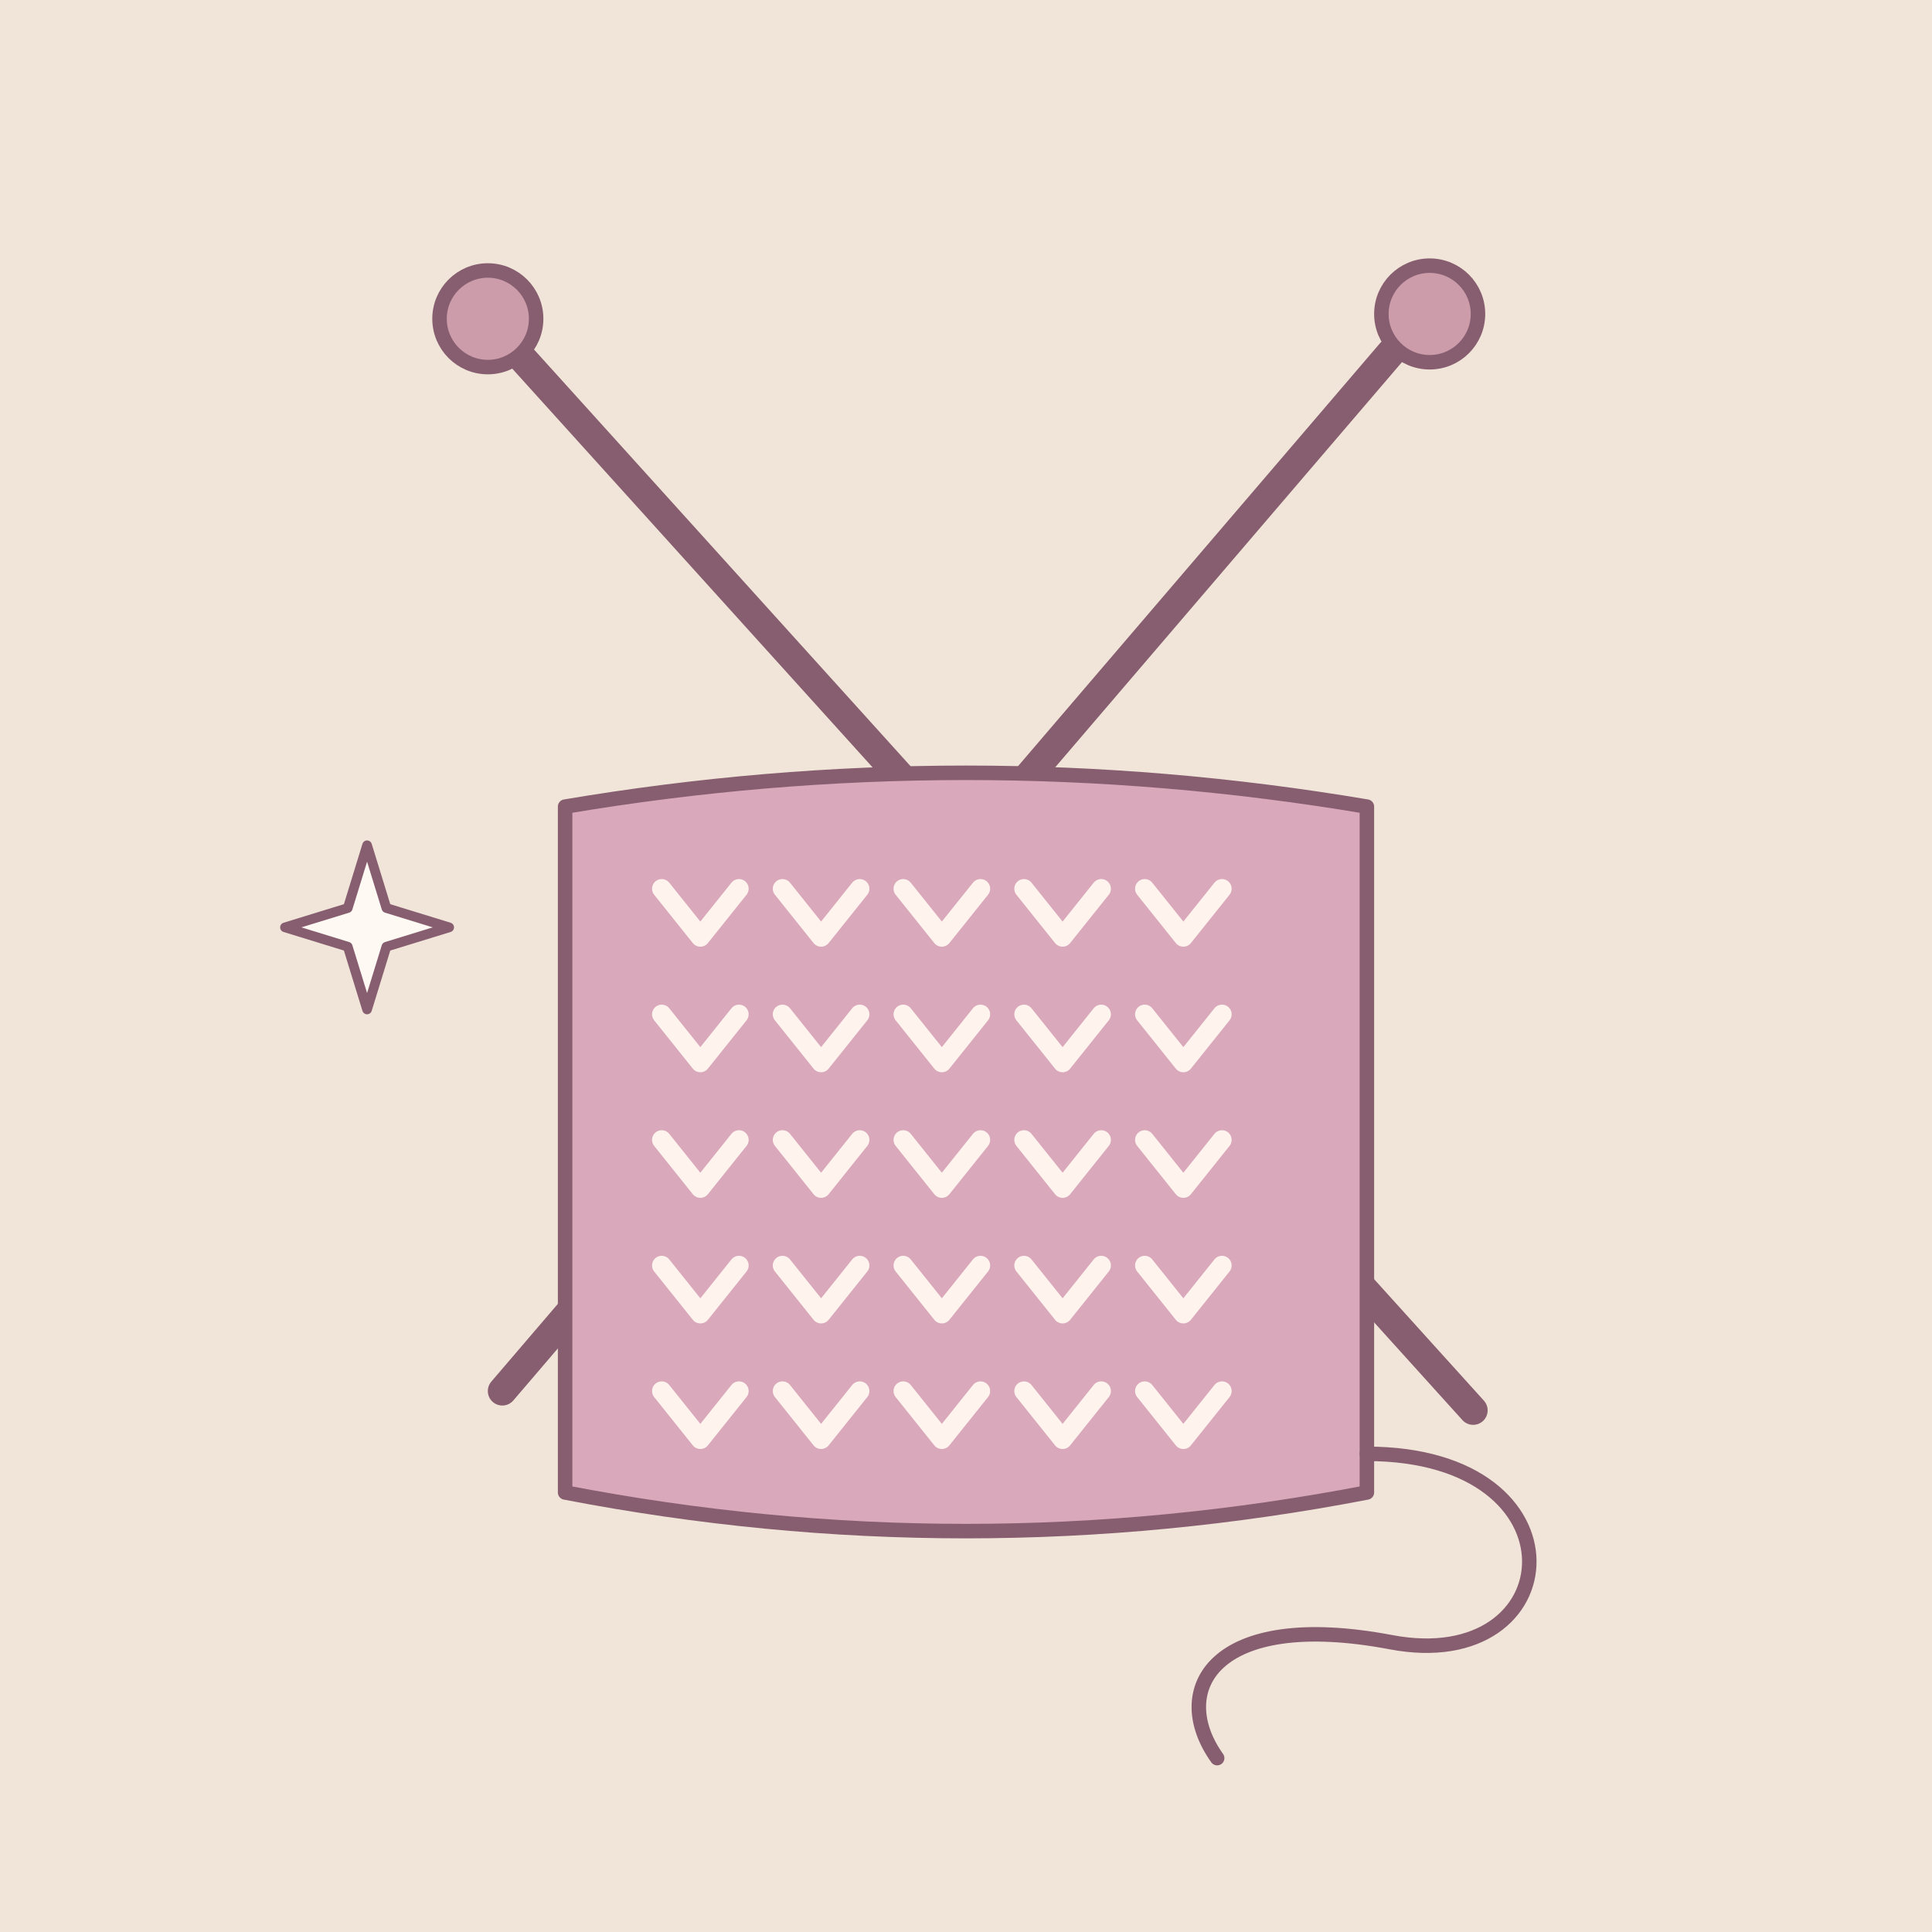
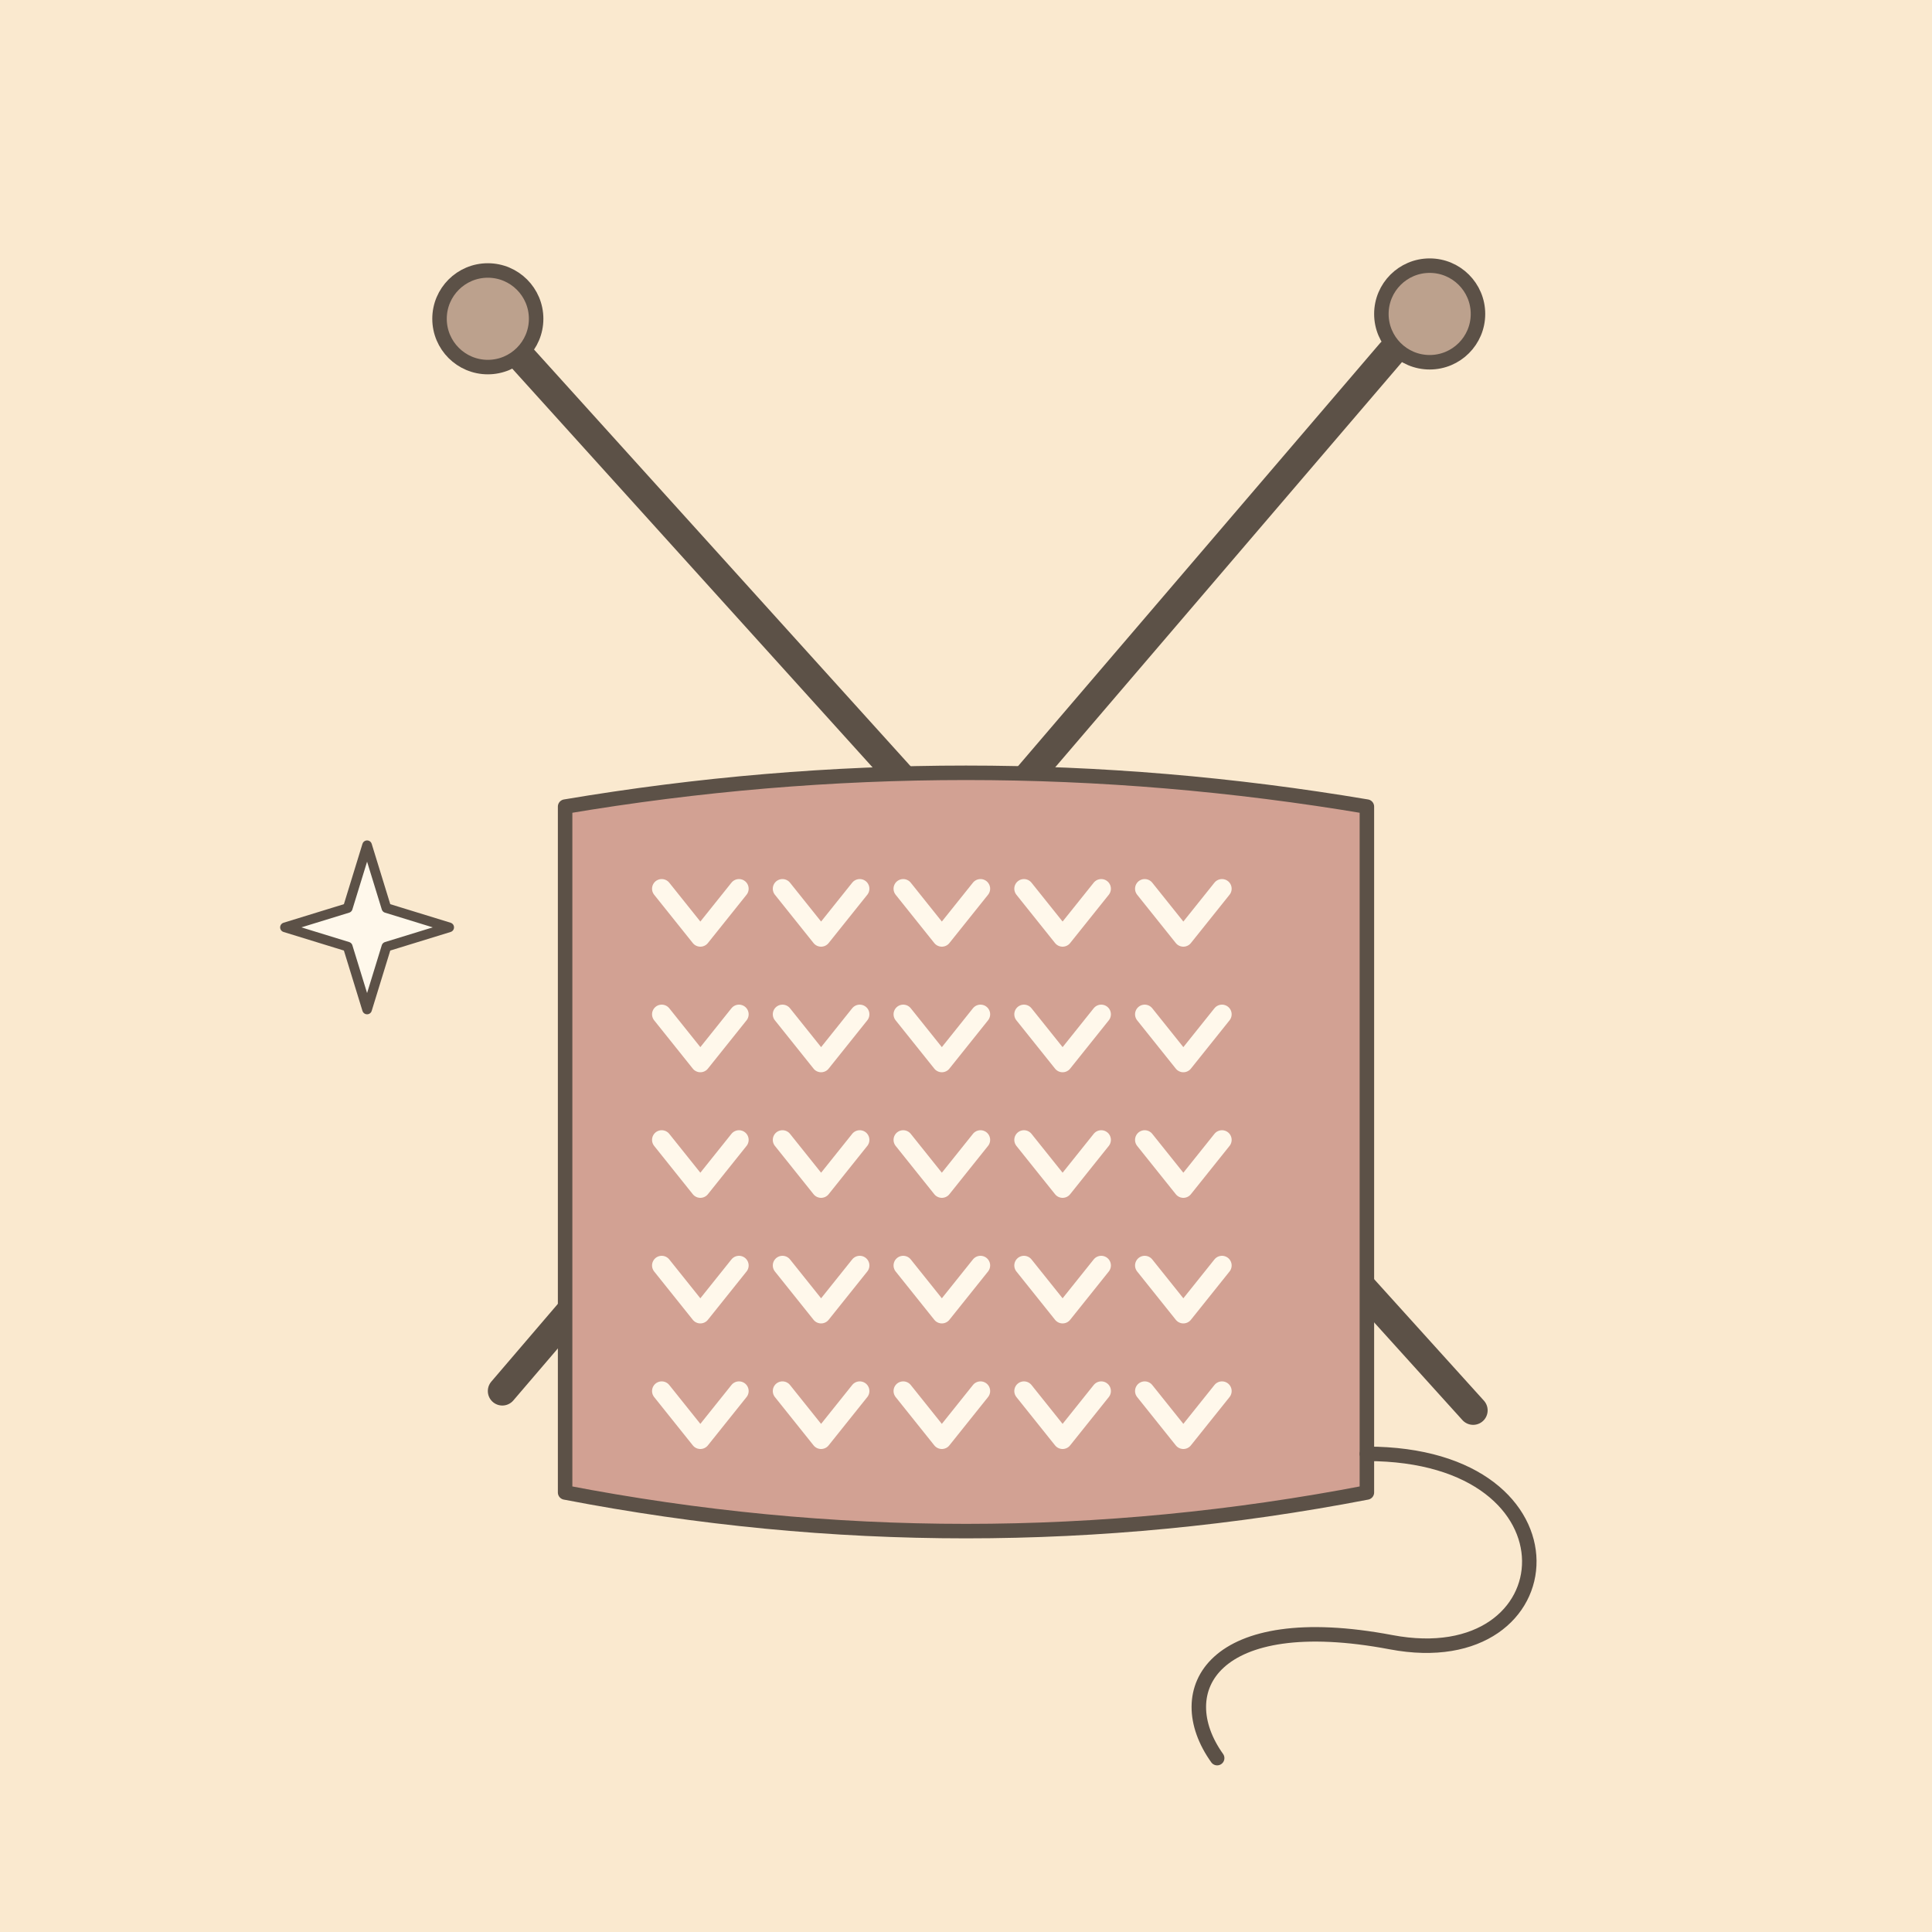
<svg xmlns="http://www.w3.org/2000/svg" viewBox="0 0 400 400" fill="none">
-   <rect width="400" height="400" fill="#f1e5d9" />
-   <g stroke="#875e6f" stroke-width="3" stroke-linecap="round" stroke-linejoin="round">
+   <rect width="400" height="400" fill="#fae9cf" />
+   <g stroke="#5c5147" stroke-width="3" stroke-linecap="round" stroke-linejoin="round">
    <path d="m108 74 197 218M288 73 104 288" stroke-width="6" />
-     <circle cx="101" cy="66" r="10" fill="#cc9caa" />
-     <circle cx="296" cy="65" r="10" fill="#cc9caa" />
-     <path d="M117 167q83-14 166 0v142q-83 16-166 0Z" fill="#d9a8ba" />
-     <g stroke="#fff3ee" stroke-width="4">
+     <circle cx="101" cy="66" r="10" fill="#bca18d" />
+     <circle cx="296" cy="65" r="10" fill="#bca18d" />
+     <path d="M117 167q83-14 166 0v142q-83 16-166 0Z" fill="#d2a193" />
+     <g stroke="#fff8eb" stroke-width="4">
      <path d="m137 184 8 10 8-10m9 0 8 10 8-10m9 0 8 10 8-10m9 0 8 10 8-10m9 0 8 10 8-10" />
      <path d="m137 210 8 10 8-10m9 0 8 10 8-10m9 0 8 10 8-10m9 0 8 10 8-10m9 0 8 10 8-10" />
      <path d="m137 236 8 10 8-10m9 0 8 10 8-10m9 0 8 10 8-10m9 0 8 10 8-10m9 0 8 10 8-10" />
      <path d="m137 262 8 10 8-10m9 0 8 10 8-10m9 0 8 10 8-10m9 0 8 10 8-10m9 0 8 10 8-10" />
      <path d="m137 288 8 10 8-10m9 0 8 10 8-10m9 0 8 10 8-10m9 0 8 10 8-10m9 0 8 10 8-10" />
    </g>
    <path d="M283 301c46 0 42 46 5 39s-46 10-36 24" />
-     <path d="m72 188 4-13 4 13 13 4-13 4-4 13-4-13-13-4Z" fill="#fff9f4" stroke-width="2" />
+     <path d="m72 188 4-13 4 13 13 4-13 4-4 13-4-13-13-4Z" fill="#fff8eb" stroke-width="2" />
  </g>
</svg>
